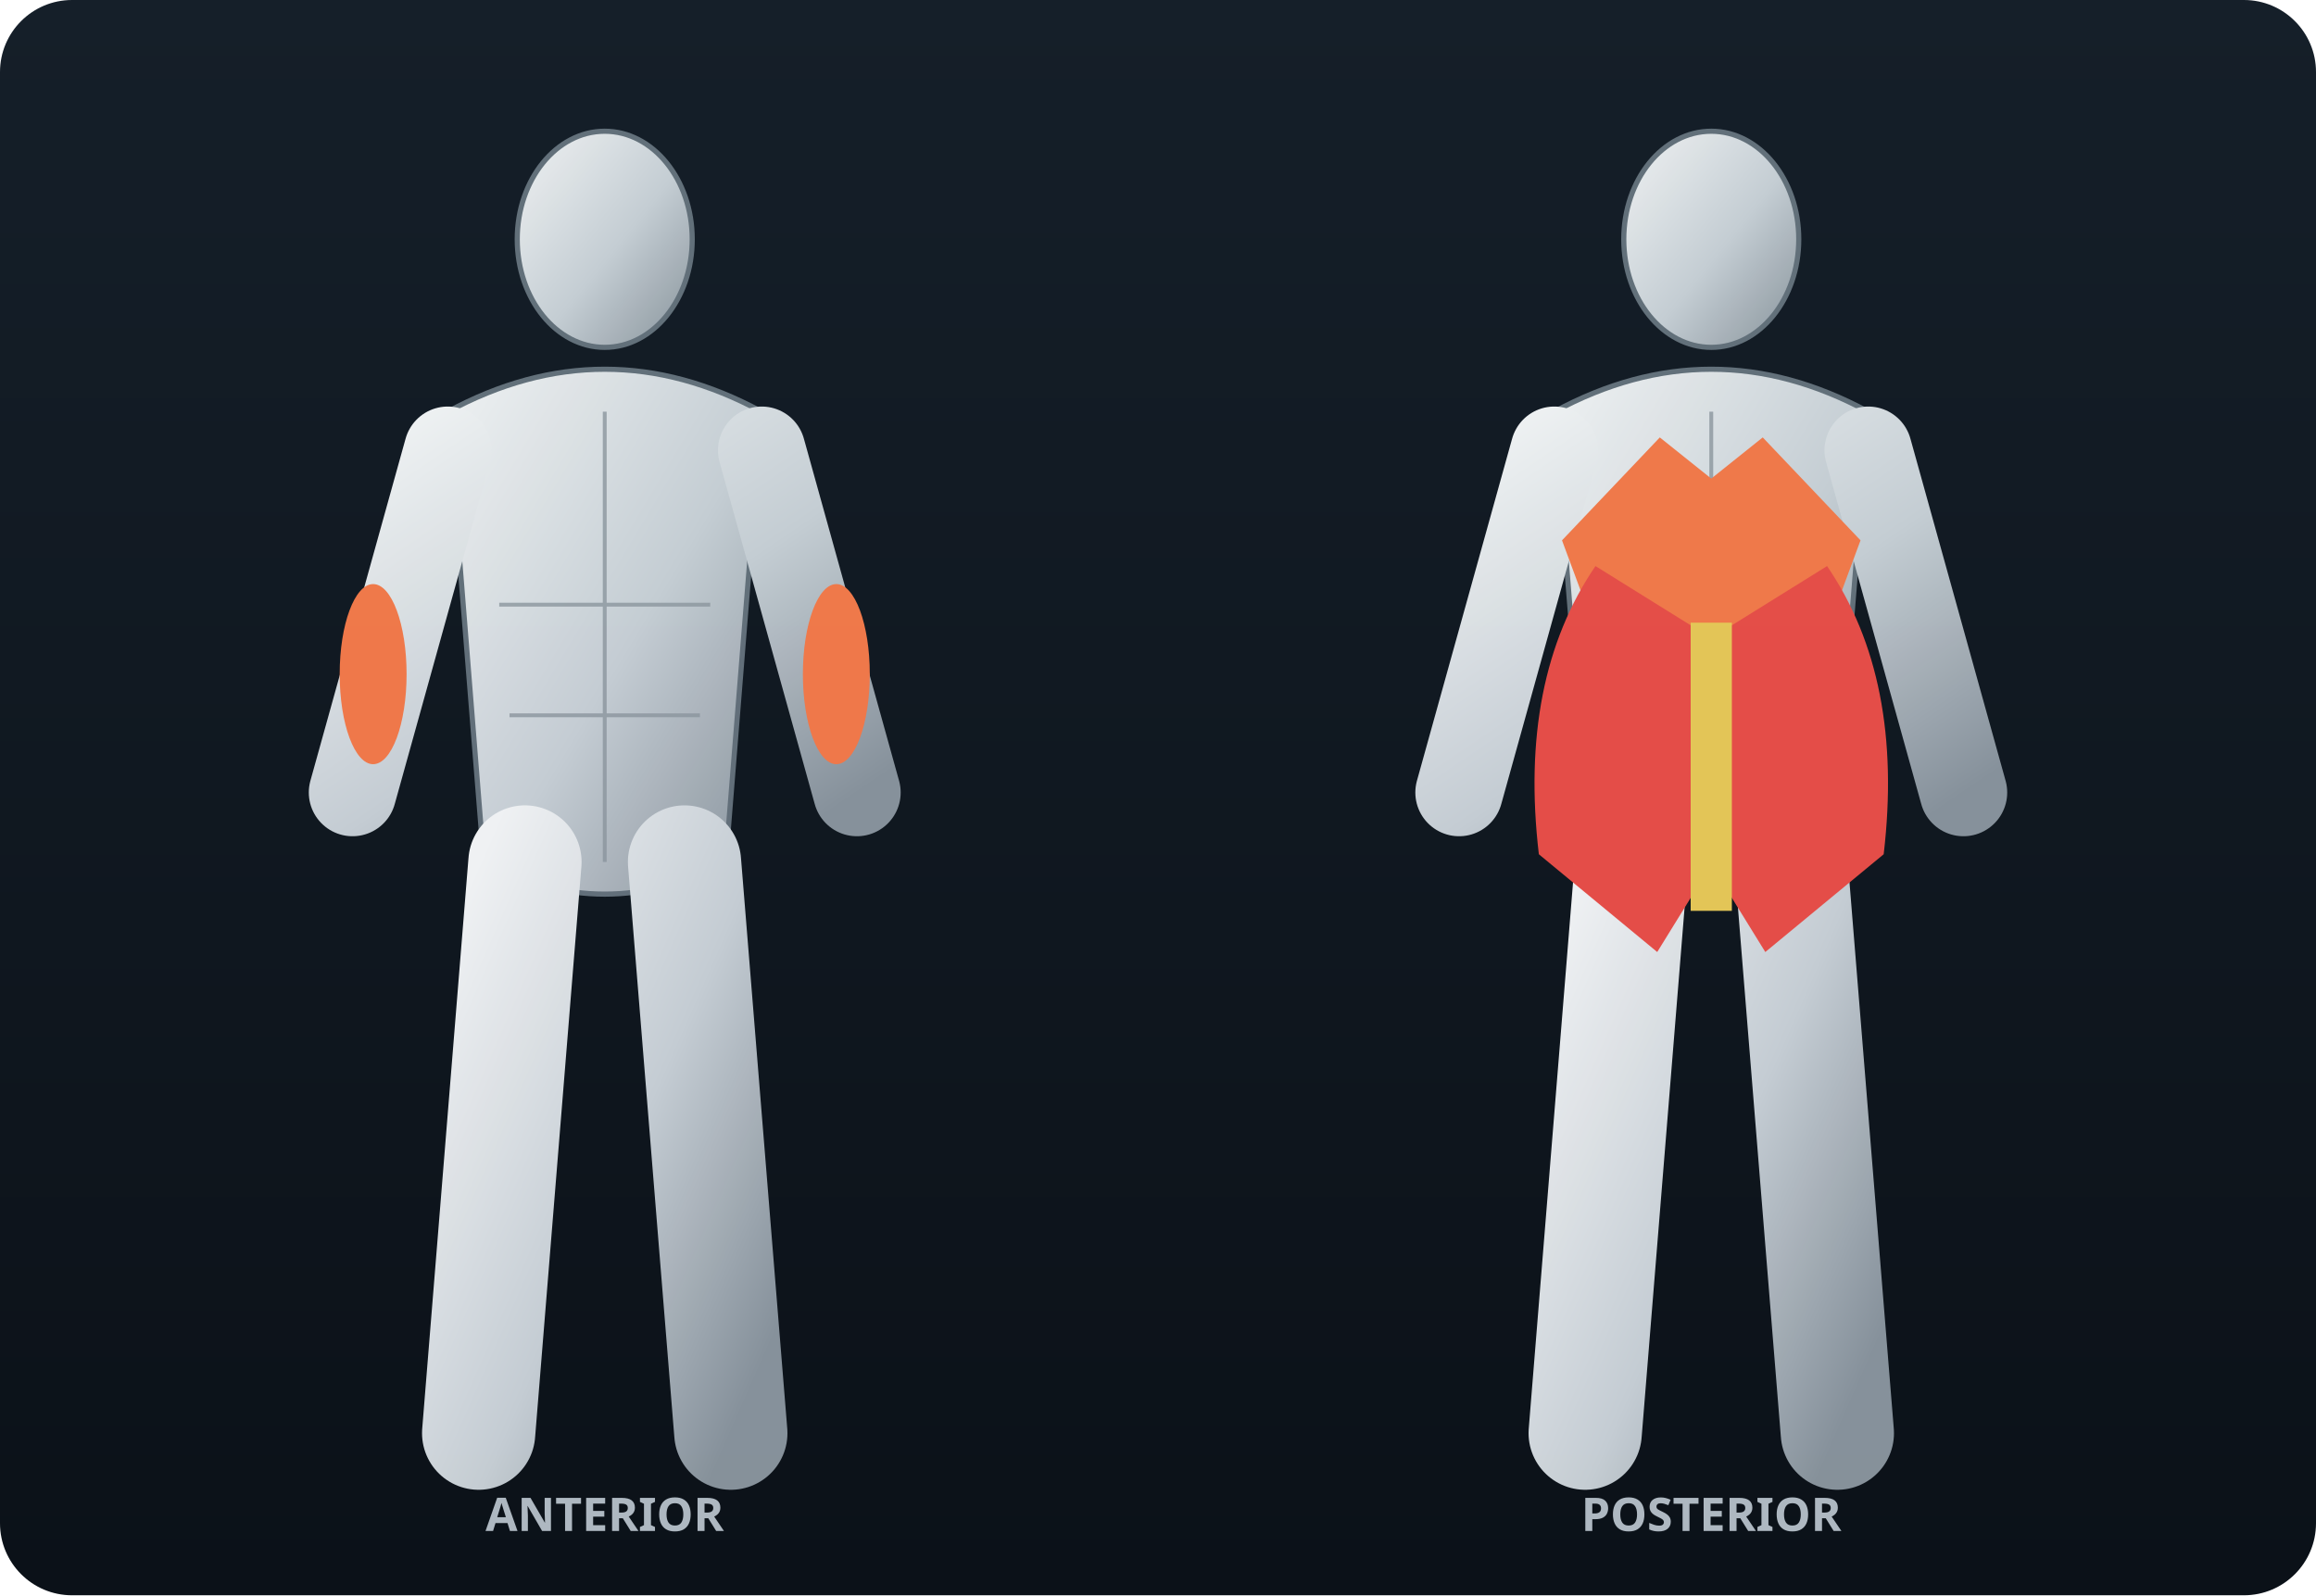
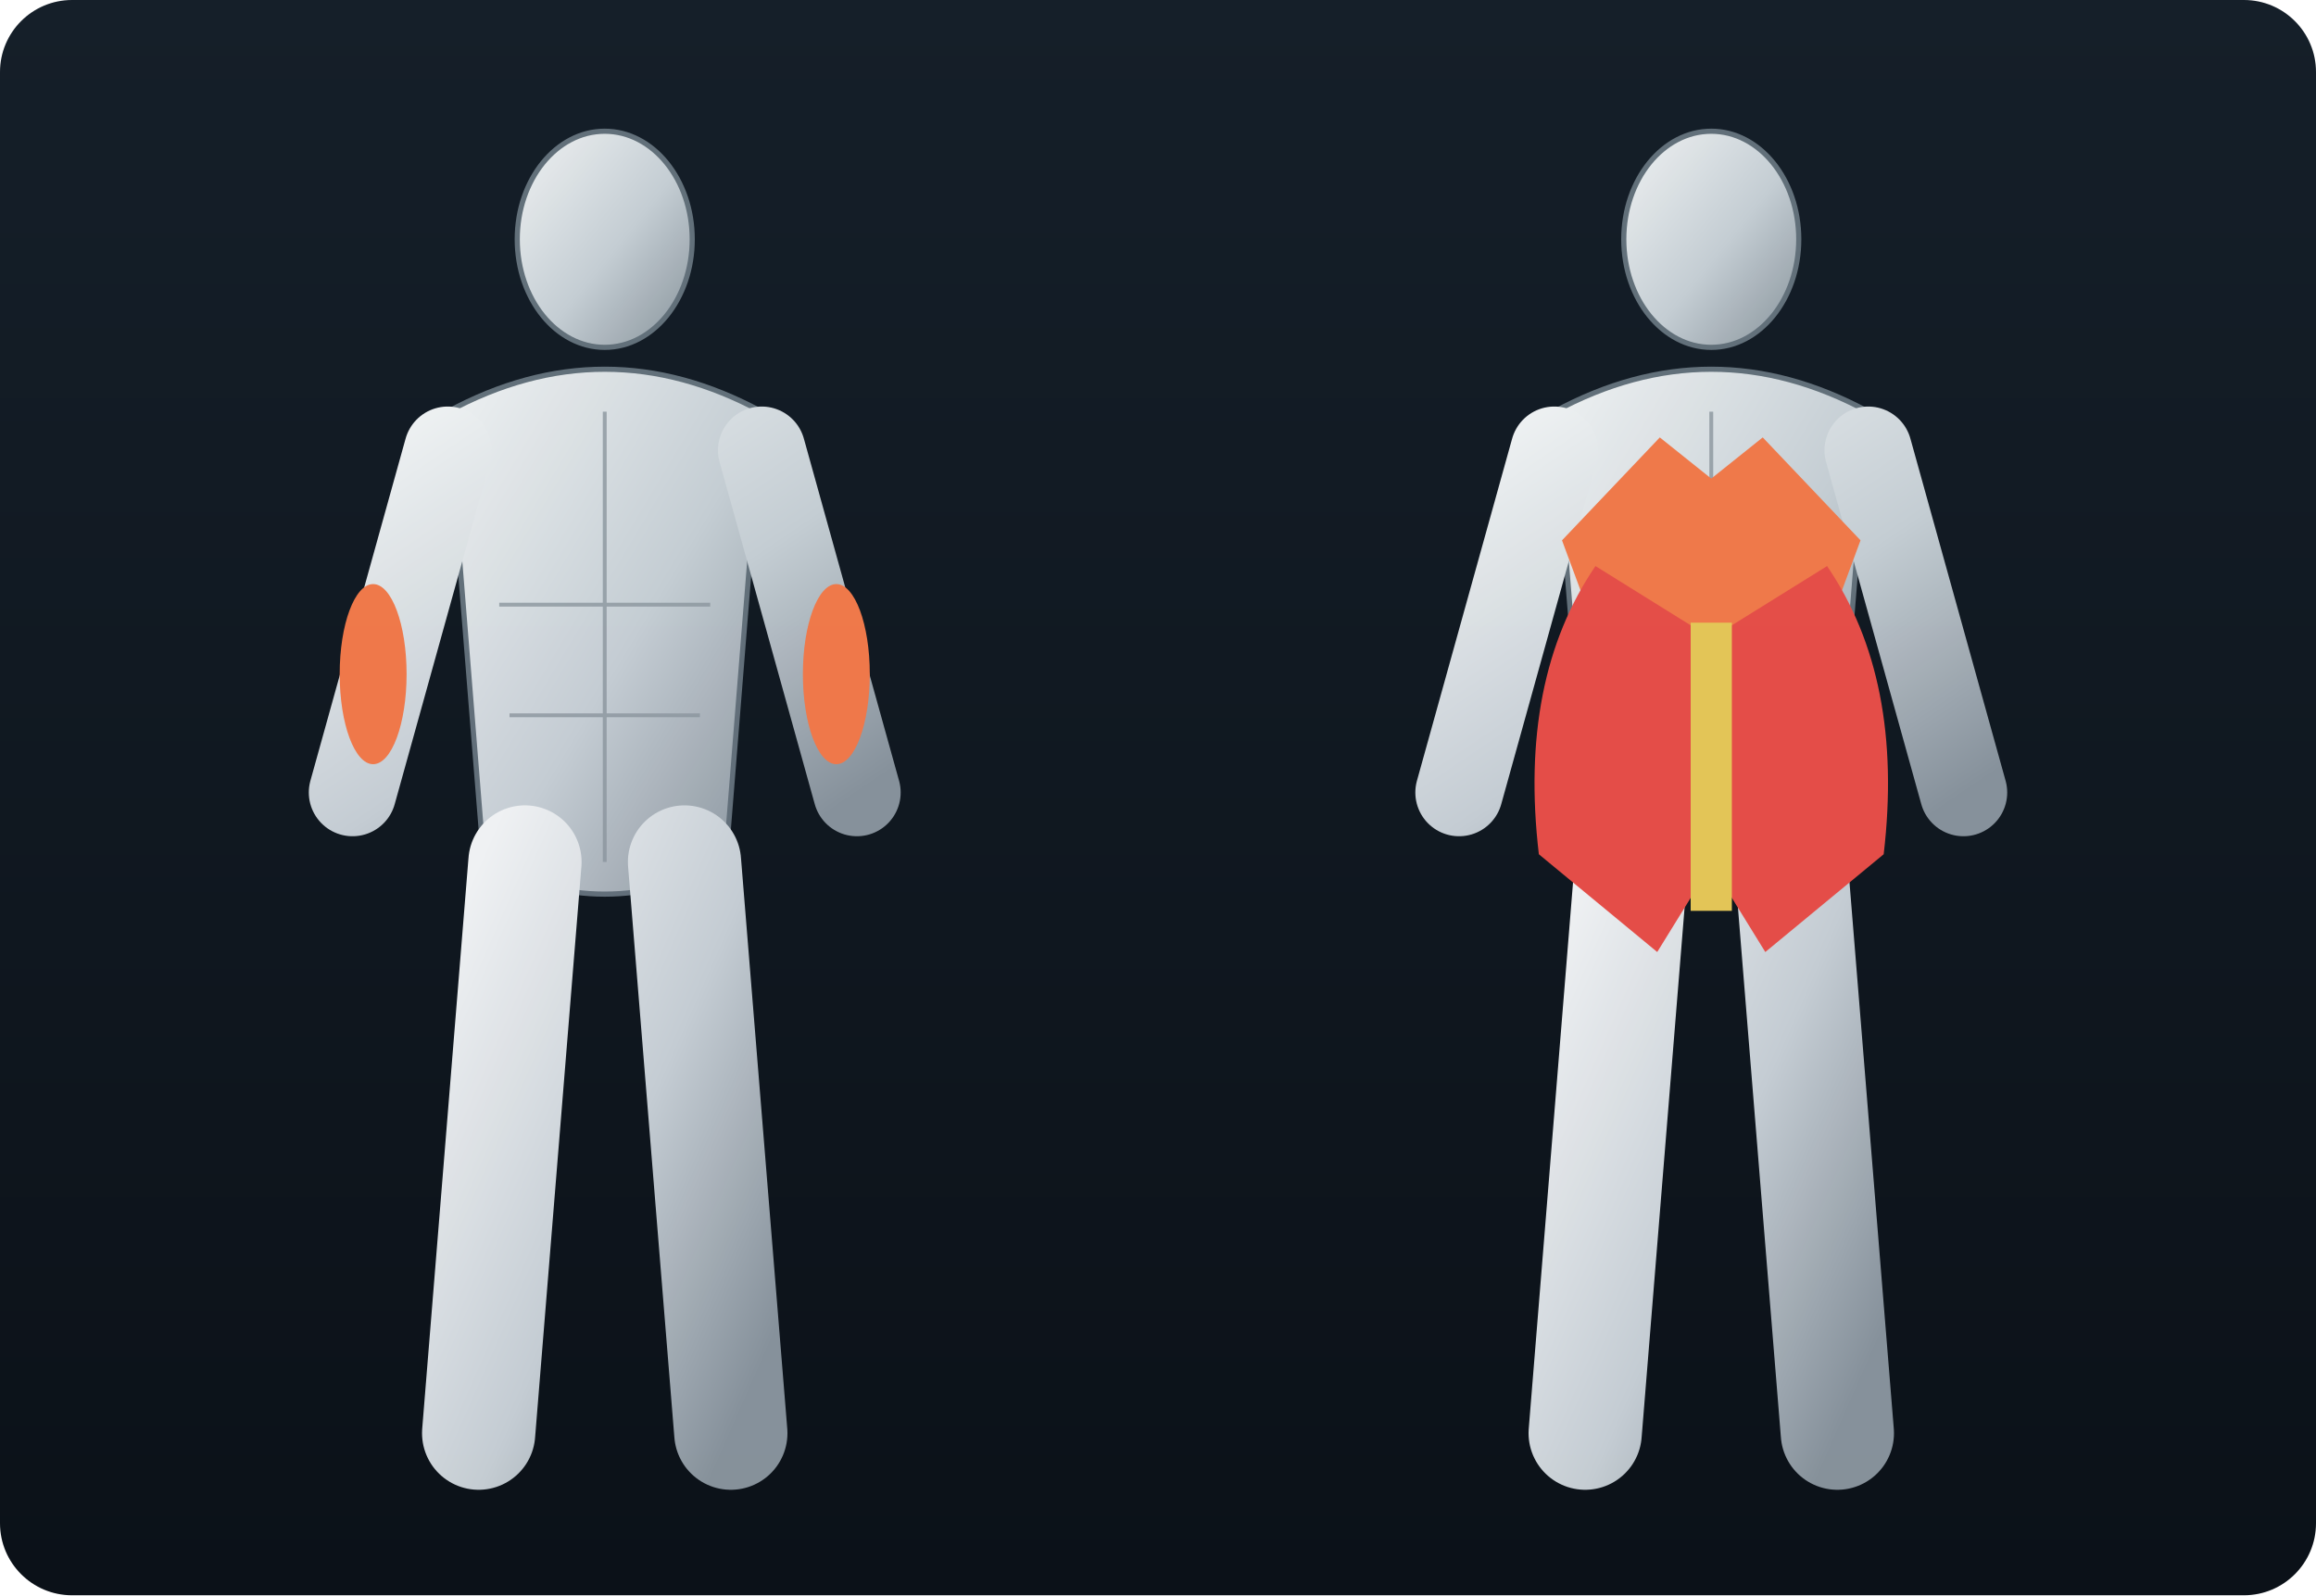
<svg xmlns="http://www.w3.org/2000/svg" width="900" height="620" viewBox="0 0 900 620" role="img" aria-label="Músculos trabajados · Remo unilateral con mancuerna" data-style="anatomical-v2">
  <defs>
    <linearGradient id="mapbg" x2="0" y2="1">
      <stop stop-color="#151f29" />
      <stop offset="1" stop-color="#0b1118" />
    </linearGradient>
    <linearGradient id="skin" x2="1" y2="1">
      <stop stop-color="#f4f6f7" />
      <stop offset=".55" stop-color="#c8d0d6" />
      <stop offset="1" stop-color="#89949d" />
    </linearGradient>
  </defs>
  <rect width="900" height="620" rx="28" fill="url(#mapbg)" />
  <g opacity=".98">
    <ellipse cx="235" cy="93" rx="34" ry="42" fill="url(#skin)" stroke="#64717b" stroke-width="2" />
    <path d="M174 160Q235 127 296 160L282 335Q235 360 188 335Z" fill="url(#skin)" stroke="#64717b" stroke-width="2" />
    <path d="M174 175L137 308M296 175L333 308" stroke="url(#skin)" stroke-width="34" stroke-linecap="round" />
    <path d="M204 335L186 557M266 335L284 557" stroke="url(#skin)" stroke-width="44" stroke-linecap="round" />
    <path d="M235 160v175M194 235h82M198 278h74" stroke="#8d979f" stroke-width="1.5" opacity=".8" />
    <ellipse cx="665" cy="93" rx="34" ry="42" fill="url(#skin)" stroke="#64717b" stroke-width="2" />
    <path d="M604 160Q665 127 726 160L712 335Q665 360 618 335Z" fill="url(#skin)" stroke="#64717b" stroke-width="2" />
    <path d="M604 175L567 308M726 175L763 308" stroke="url(#skin)" stroke-width="34" stroke-linecap="round" />
    <path d="M634 335L616 557M696 335L714 557" stroke="url(#skin)" stroke-width="44" stroke-linecap="round" />
    <path d="M665 160v175M624 235h82M628 278h74" stroke="#8d979f" stroke-width="1.5" opacity=".8" />
    <ellipse cx="145" cy="262" rx="13" ry="35" fill="#f47a4a" />
    <ellipse cx="325" cy="262" rx="13" ry="35" fill="#f47a4a" />
    <path d="M645 170l-38 40 20 54 38-18 38 18 20-54-38-40-20 16z" fill="#f47a4a" />
    <path d="M620 220q-30 44-22 112l46 38 21-34 21 34 46-38q8-68-22-112l-45 28z" fill="#e94f48" />
    <path d="M657 242h16v112h-16z" rx="8" fill="#e8c958" />
  </g>
-   <g fill="#aeb8c1" font-family="system-ui,sans-serif" font-size="18" font-weight="700">
-     <text x="235" y="595" text-anchor="middle">ANTERIOR</text>
-     <text x="665" y="595" text-anchor="middle">POSTERIOR</text>
-   </g>
</svg>
